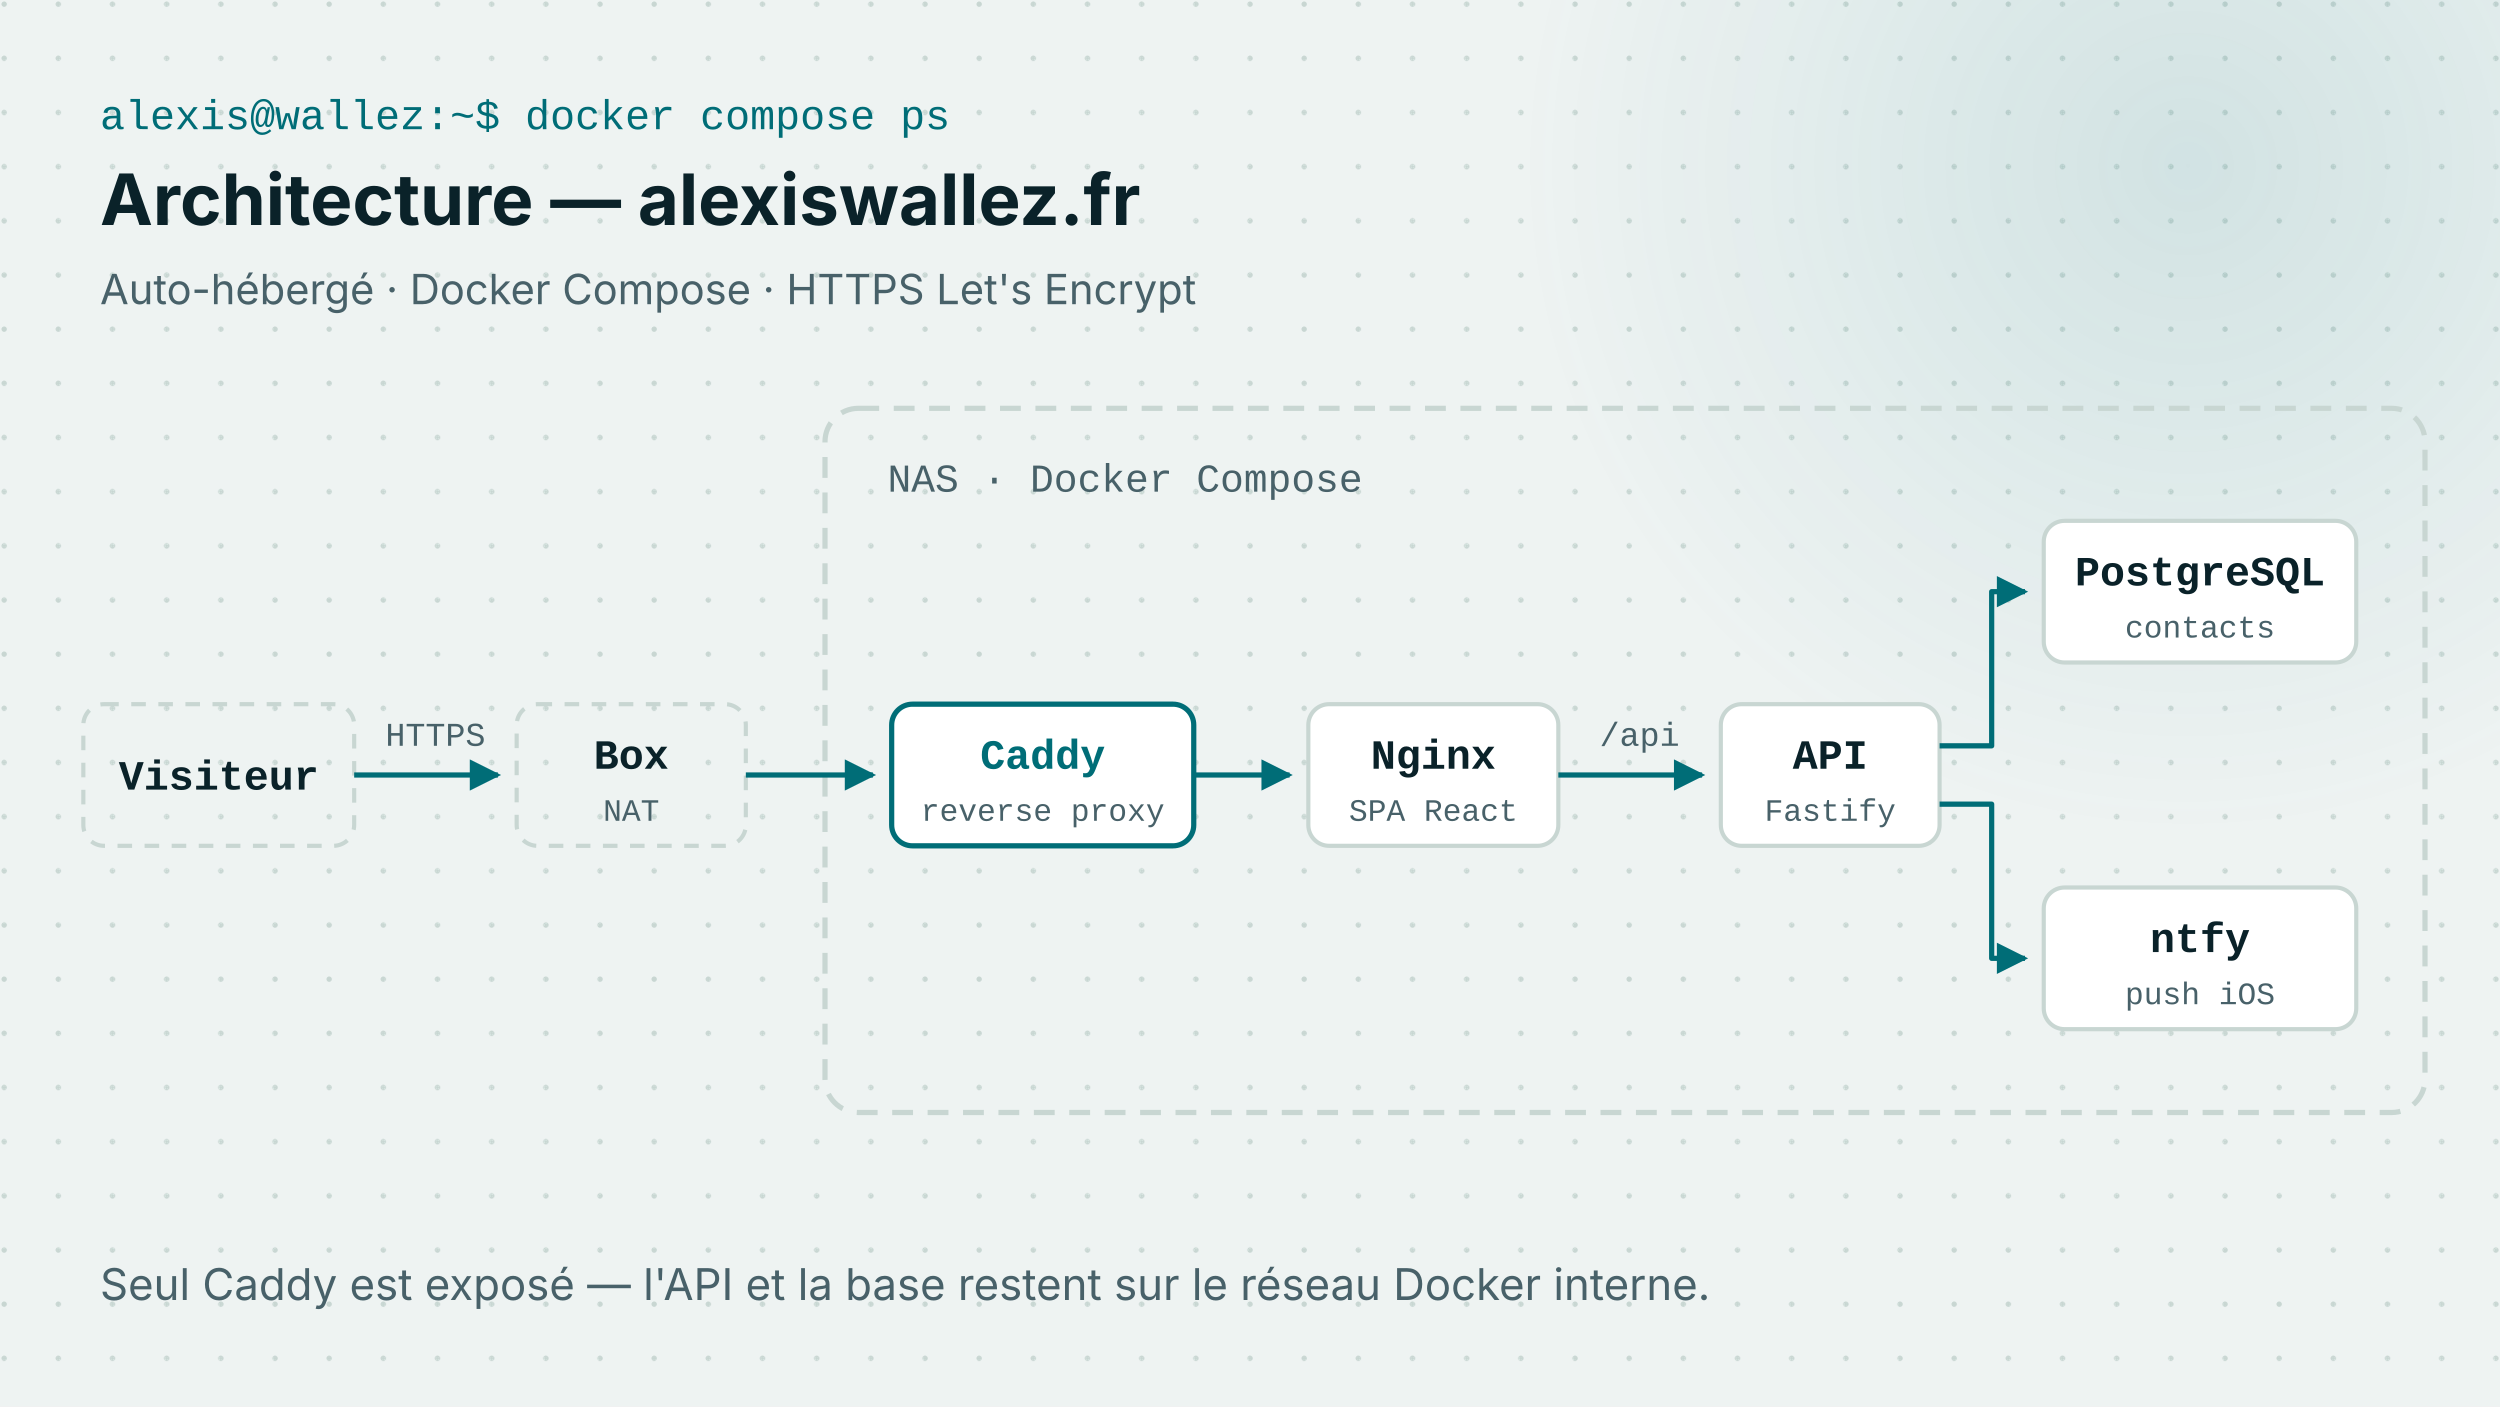
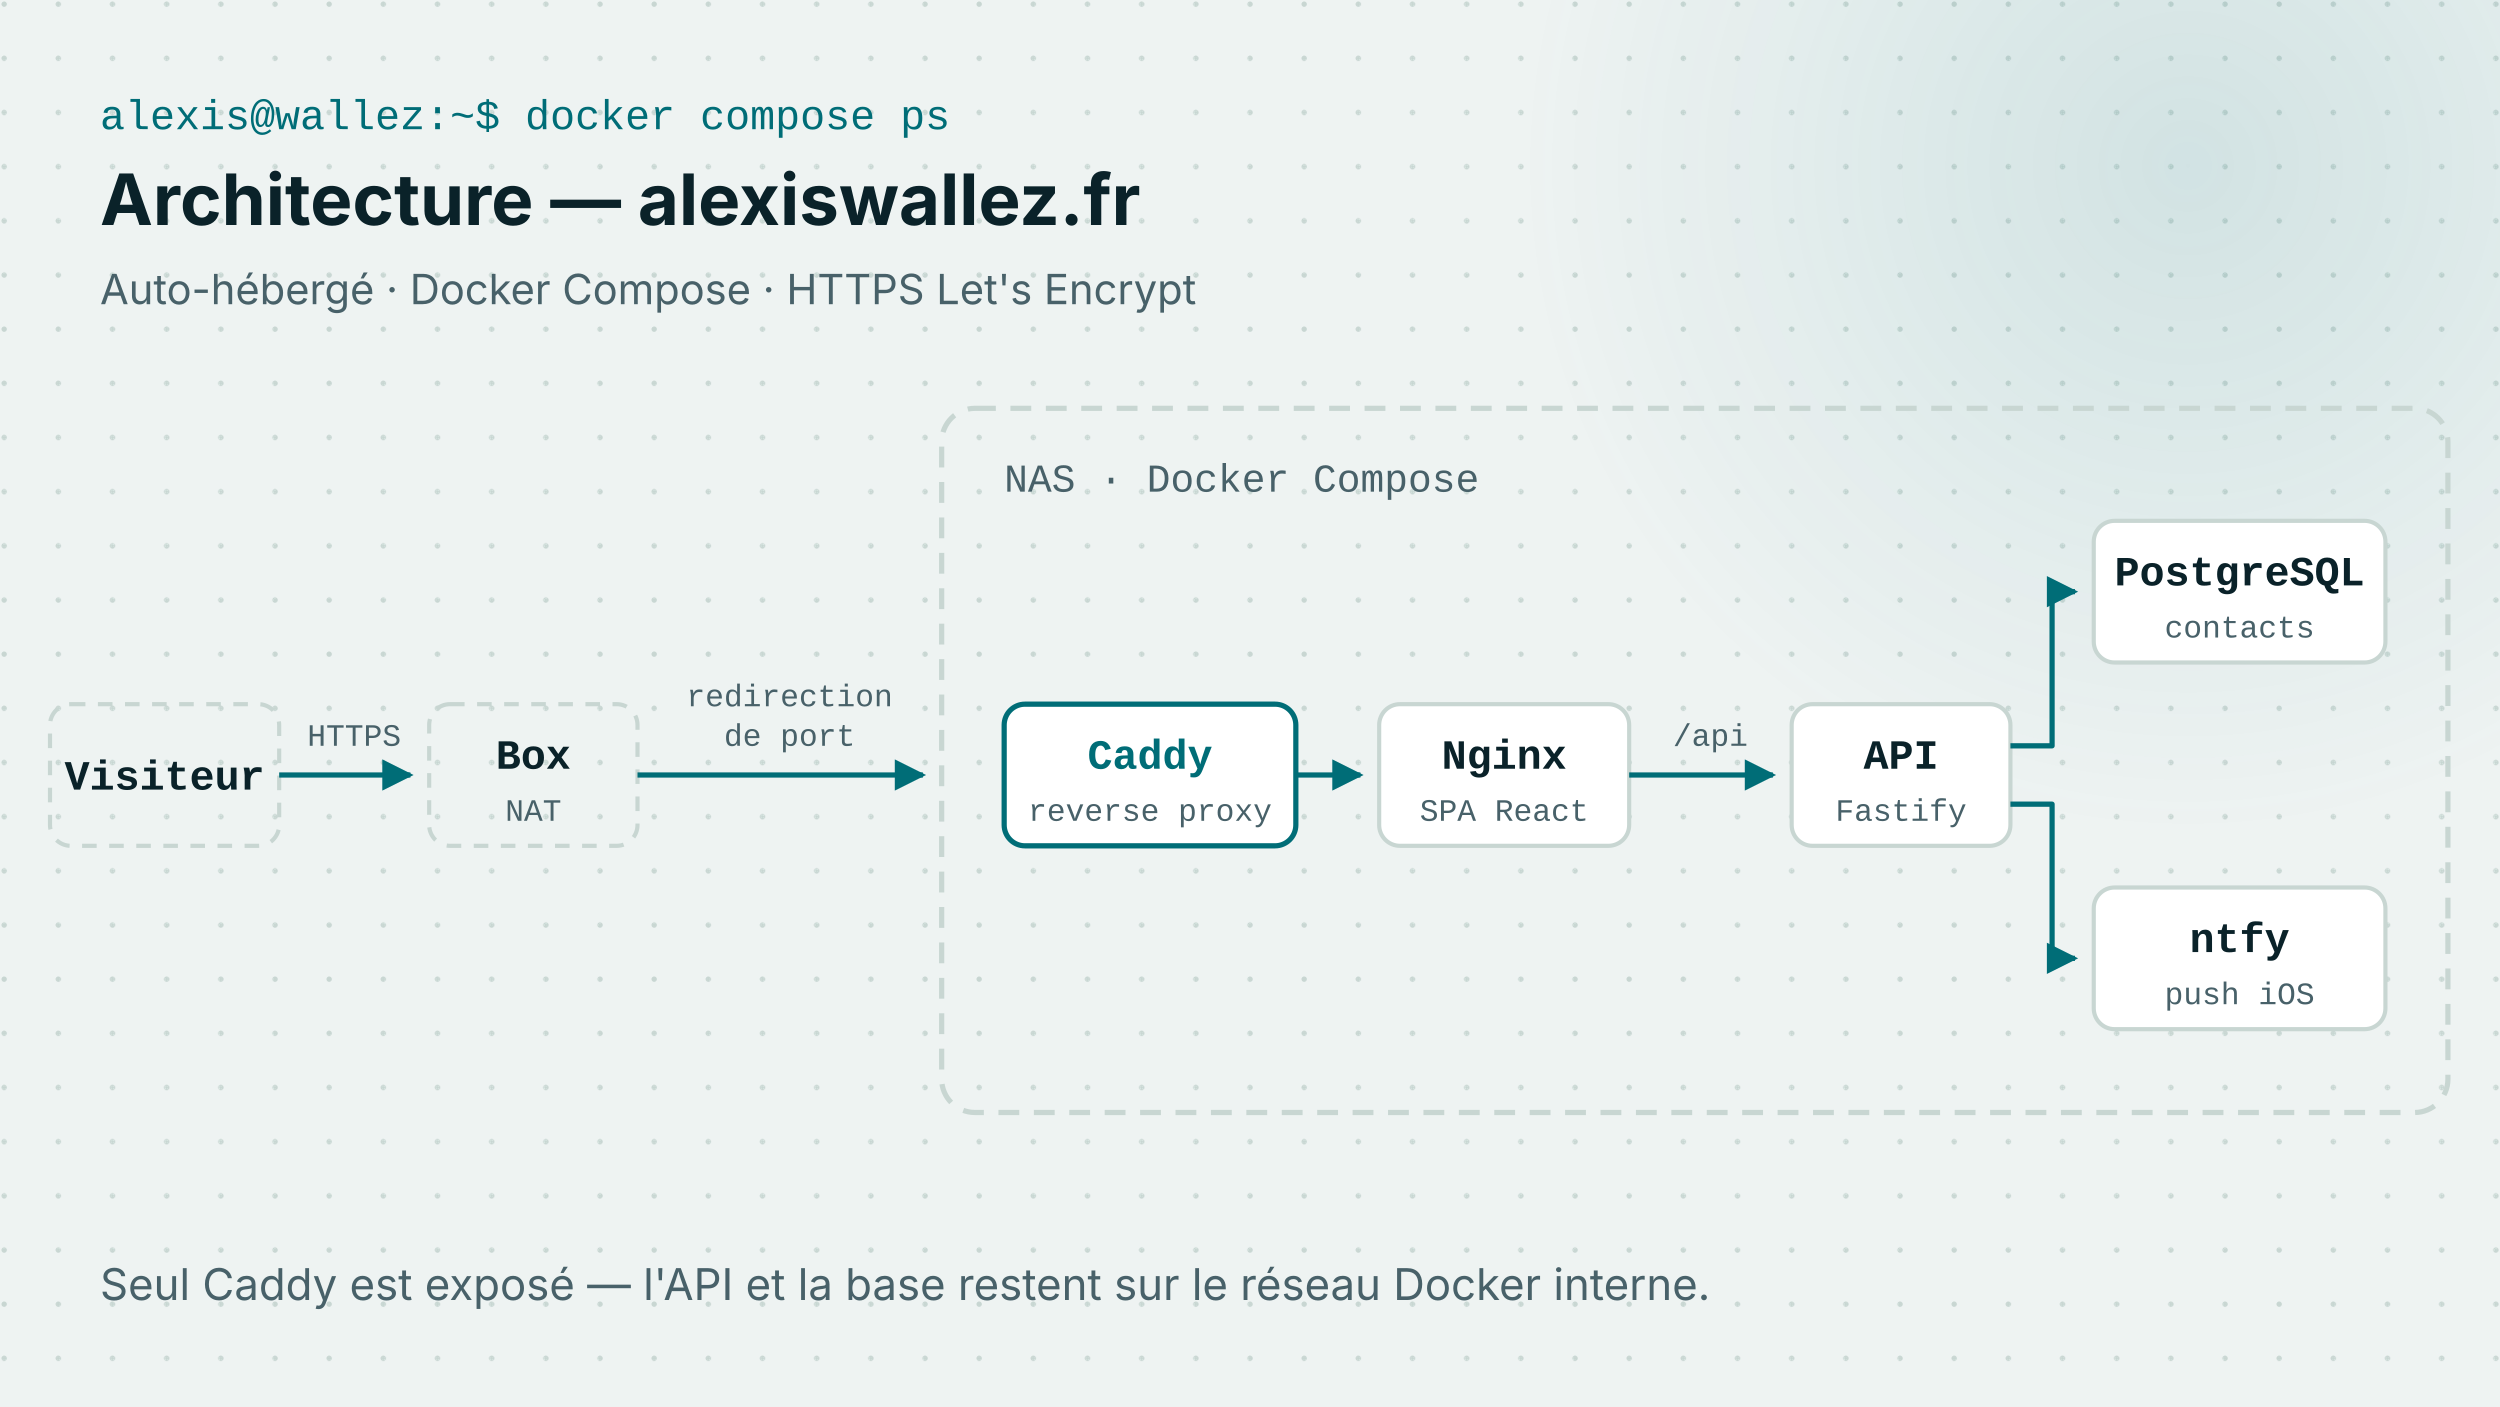
<svg xmlns="http://www.w3.org/2000/svg" width="1200" height="675" viewBox="0 0 1200 675">
  <defs>
    <pattern id="dots" width="26" height="26" patternUnits="userSpaceOnUse">
      <circle cx="2" cy="2" r="1.3" fill="#c8d6d2" />
    </pattern>
    <radialGradient id="glow">
      <stop offset="0" stop-color="#006d77" stop-opacity="0.12" />
      <stop offset="1" stop-color="#006d77" stop-opacity="0" />
    </radialGradient>
    <marker id="ah-a" viewBox="0 0 10 10" refX="9" refY="5" markerWidth="6" markerHeight="6" orient="auto-start-reverse">
      <path d="M0 0 L10 5 L0 10 z" fill="#006d77" />
    </marker>
    <marker id="ah-m" viewBox="0 0 10 10" refX="9" refY="5" markerWidth="6" markerHeight="6" orient="auto-start-reverse">
      <path d="M0 0 L10 5 L0 10 z" fill="#486169" />
    </marker>
  </defs>
  <rect width="1200" height="675" fill="#eef3f2" />
  <rect width="1200" height="675" fill="url(#dots)" />
  <circle cx="1050" cy="80" r="320" fill="url(#glow)" />
  <text x="48" y="62" font-size="20" fill="#006d77" font-weight="normal" font-family="'JetBrains Mono', Consolas, 'Courier New', monospace">alexis@wallez:~$ docker compose ps</text>
  <text x="48" y="108" font-size="34" fill="#0a2229" font-weight="bold" font-family="'Inter', Arial, Helvetica, sans-serif">Architecture — alexiswallez.fr</text>
  <text x="48" y="146" font-size="20" fill="#486169" font-weight="normal" font-family="'Inter', Arial, Helvetica, sans-serif">Auto-hébergé · Docker Compose · HTTPS Let's Encrypt</text>
-   <rect x="396" y="196" width="768" height="338" rx="16" fill="none" stroke="#c8d6d2" stroke-width="2.5" stroke-dasharray="10 7" />
-   <text x="426" y="236" font-size="19" fill="#486169" font-weight="normal" font-family="'JetBrains Mono', Consolas, 'Courier New', monospace">NAS · Docker Compose</text>
-   <rect x="40" y="338" width="130" height="68" rx="10" fill="none" stroke="#c8d6d2" stroke-width="2" stroke-dasharray="7 6" />
-   <text x="105" y="379" font-size="20" fill="#0a2229" font-weight="bold" font-family="'JetBrains Mono', Consolas, 'Courier New', monospace" text-anchor="middle">Visiteur</text>
-   <rect x="248" y="338" width="110" height="68" rx="10" fill="none" stroke="#c8d6d2" stroke-width="2" stroke-dasharray="7 6" />
-   <text x="303" y="369" font-size="20" fill="#0a2229" font-weight="bold" font-family="'JetBrains Mono', Consolas, 'Courier New', monospace" text-anchor="middle">Box</text>
-   <text x="303" y="394" font-size="15" fill="#486169" font-weight="normal" font-family="'JetBrains Mono', Consolas, 'Courier New', monospace" text-anchor="middle">NAT</text>
-   <rect x="428" y="338" width="145" height="68" rx="10" fill="#ffffff" stroke="#006d77" stroke-width="2.5" />
-   <text x="500.5" y="369" font-size="20" fill="#006d77" font-weight="bold" font-family="'JetBrains Mono', Consolas, 'Courier New', monospace" text-anchor="middle">Caddy</text>
-   <text x="500.5" y="394" font-size="15" fill="#486169" font-weight="normal" font-family="'JetBrains Mono', Consolas, 'Courier New', monospace" text-anchor="middle">reverse proxy</text>
-   <rect x="628" y="338" width="120" height="68" rx="10" fill="#ffffff" stroke="#c8d6d2" stroke-width="2" />
-   <text x="688" y="369" font-size="20" fill="#0a2229" font-weight="bold" font-family="'JetBrains Mono', Consolas, 'Courier New', monospace" text-anchor="middle">Nginx</text>
-   <text x="688" y="394" font-size="15" fill="#486169" font-weight="normal" font-family="'JetBrains Mono', Consolas, 'Courier New', monospace" text-anchor="middle">SPA React</text>
-   <rect x="826" y="338" width="105" height="68" rx="10" fill="#ffffff" stroke="#c8d6d2" stroke-width="2" />
-   <text x="878.5" y="369" font-size="20" fill="#0a2229" font-weight="bold" font-family="'JetBrains Mono', Consolas, 'Courier New', monospace" text-anchor="middle">API</text>
-   <text x="878.5" y="394" font-size="15" fill="#486169" font-weight="normal" font-family="'JetBrains Mono', Consolas, 'Courier New', monospace" text-anchor="middle">Fastify</text>
-   <rect x="981" y="250" width="150" height="68" rx="10" fill="#ffffff" stroke="#c8d6d2" stroke-width="2" />
-   <text x="1056" y="281" font-size="20" fill="#0a2229" font-weight="bold" font-family="'JetBrains Mono', Consolas, 'Courier New', monospace" text-anchor="middle">PostgreSQL</text>
-   <text x="1056" y="306" font-size="15" fill="#486169" font-weight="normal" font-family="'JetBrains Mono', Consolas, 'Courier New', monospace" text-anchor="middle">contacts</text>
-   <rect x="981" y="426" width="150" height="68" rx="10" fill="#ffffff" stroke="#c8d6d2" stroke-width="2" />
-   <text x="1056" y="457" font-size="20" fill="#0a2229" font-weight="bold" font-family="'JetBrains Mono', Consolas, 'Courier New', monospace" text-anchor="middle">ntfy</text>
-   <text x="1056" y="482" font-size="15" fill="#486169" font-weight="normal" font-family="'JetBrains Mono', Consolas, 'Courier New', monospace" text-anchor="middle">push iOS</text>
-   <path d="M170 372 H239" stroke="#006d77" stroke-width="2.5" fill="none" marker-end="url(#ah-a)" />
-   <rect x="179" y="342" width="60" height="22" fill="#eef3f2" />
-   <text x="209" y="358" font-size="16" fill="#486169" font-weight="normal" font-family="'JetBrains Mono', Consolas, 'Courier New', monospace" text-anchor="middle">HTTPS</text>
-   <path d="M358 372 H419" stroke="#006d77" stroke-width="2.5" fill="none" marker-end="url(#ah-a)" />
-   <path d="M573 372 H619" stroke="#006d77" stroke-width="2.5" fill="none" marker-end="url(#ah-a)" />
-   <path d="M748 372 H817" stroke="#006d77" stroke-width="2.5" fill="none" marker-end="url(#ah-a)" />
-   <rect x="761.8" y="342" width="50.4" height="22" fill="#eef3f2" />
-   <text x="787" y="358" font-size="16" fill="#486169" font-weight="normal" font-family="'JetBrains Mono', Consolas, 'Courier New', monospace" text-anchor="middle">/api</text>
-   <path d="M931 358 H956 V284 H972" stroke="#006d77" stroke-width="2.5" fill="none" stroke-linejoin="round" marker-end="url(#ah-a)" />
-   <path d="M931 386 H956 V460 H972" stroke="#006d77" stroke-width="2.5" fill="none" stroke-linejoin="round" marker-end="url(#ah-a)" />
+   <rect x="452" y="196" width="723" height="338" rx="16" fill="none" stroke="#c8d6d2" stroke-width="2.5" stroke-dasharray="10 7" />
+   <text x="482" y="236" font-size="19" fill="#486169" font-weight="normal" font-family="'JetBrains Mono', Consolas, 'Courier New', monospace">NAS · Docker Compose</text>
+   <rect x="24" y="338" width="110" height="68" rx="10" fill="none" stroke="#c8d6d2" stroke-width="2" stroke-dasharray="7 6" />
+   <text x="79" y="379" font-size="20" fill="#0a2229" font-weight="bold" font-family="'JetBrains Mono', Consolas, 'Courier New', monospace" text-anchor="middle">Visiteur</text>
+   <rect x="206" y="338" width="100" height="68" rx="10" fill="none" stroke="#c8d6d2" stroke-width="2" stroke-dasharray="7 6" />
+   <text x="256" y="369" font-size="20" fill="#0a2229" font-weight="bold" font-family="'JetBrains Mono', Consolas, 'Courier New', monospace" text-anchor="middle">Box</text>
+   <text x="256" y="394" font-size="15" fill="#486169" font-weight="normal" font-family="'JetBrains Mono', Consolas, 'Courier New', monospace" text-anchor="middle">NAT</text>
+   <rect x="482" y="338" width="140" height="68" rx="10" fill="#ffffff" stroke="#006d77" stroke-width="2.5" />
+   <text x="552" y="369" font-size="20" fill="#006d77" font-weight="bold" font-family="'JetBrains Mono', Consolas, 'Courier New', monospace" text-anchor="middle">Caddy</text>
+   <text x="552" y="394" font-size="15" fill="#486169" font-weight="normal" font-family="'JetBrains Mono', Consolas, 'Courier New', monospace" text-anchor="middle">reverse proxy</text>
+   <rect x="662" y="338" width="120" height="68" rx="10" fill="#ffffff" stroke="#c8d6d2" stroke-width="2" />
+   <text x="722" y="369" font-size="20" fill="#0a2229" font-weight="bold" font-family="'JetBrains Mono', Consolas, 'Courier New', monospace" text-anchor="middle">Nginx</text>
+   <text x="722" y="394" font-size="15" fill="#486169" font-weight="normal" font-family="'JetBrains Mono', Consolas, 'Courier New', monospace" text-anchor="middle">SPA React</text>
+   <rect x="860" y="338" width="105" height="68" rx="10" fill="#ffffff" stroke="#c8d6d2" stroke-width="2" />
+   <text x="912.5" y="369" font-size="20" fill="#0a2229" font-weight="bold" font-family="'JetBrains Mono', Consolas, 'Courier New', monospace" text-anchor="middle">API</text>
+   <text x="912.5" y="394" font-size="15" fill="#486169" font-weight="normal" font-family="'JetBrains Mono', Consolas, 'Courier New', monospace" text-anchor="middle">Fastify</text>
+   <rect x="1005" y="250" width="140" height="68" rx="10" fill="#ffffff" stroke="#c8d6d2" stroke-width="2" />
+   <text x="1075" y="281" font-size="20" fill="#0a2229" font-weight="bold" font-family="'JetBrains Mono', Consolas, 'Courier New', monospace" text-anchor="middle">PostgreSQL</text>
+   <text x="1075" y="306" font-size="15" fill="#486169" font-weight="normal" font-family="'JetBrains Mono', Consolas, 'Courier New', monospace" text-anchor="middle">contacts</text>
+   <rect x="1005" y="426" width="140" height="68" rx="10" fill="#ffffff" stroke="#c8d6d2" stroke-width="2" />
+   <text x="1075" y="457" font-size="20" fill="#0a2229" font-weight="bold" font-family="'JetBrains Mono', Consolas, 'Courier New', monospace" text-anchor="middle">ntfy</text>
+   <text x="1075" y="482" font-size="15" fill="#486169" font-weight="normal" font-family="'JetBrains Mono', Consolas, 'Courier New', monospace" text-anchor="middle">push iOS</text>
+   <path d="M134 372 H197" stroke="#006d77" stroke-width="2.5" fill="none" marker-end="url(#ah-a)" />
+   <rect x="141.5" y="343" width="57" height="21" fill="#eef3f2" />
+   <text x="170" y="358" font-size="15" fill="#486169" font-weight="normal" font-family="'JetBrains Mono', Consolas, 'Courier New', monospace" text-anchor="middle">HTTPS</text>
+   <path d="M306 372 H443" stroke="#006d77" stroke-width="2.5" fill="none" marker-end="url(#ah-a)" />
+   <rect x="323.5" y="324" width="111" height="40" fill="#eef3f2" />
+   <text x="379" y="339" font-size="15" fill="#486169" font-weight="normal" font-family="'JetBrains Mono', Consolas, 'Courier New', monospace" text-anchor="middle">redirection</text>
+   <text x="379" y="358" font-size="15" fill="#486169" font-weight="normal" font-family="'JetBrains Mono', Consolas, 'Courier New', monospace" text-anchor="middle">de port</text>
+   <path d="M622 372 H653" stroke="#006d77" stroke-width="2.5" fill="none" marker-end="url(#ah-a)" />
+   <path d="M782 372 H851" stroke="#006d77" stroke-width="2.5" fill="none" marker-end="url(#ah-a)" />
+   <rect x="797" y="343" width="48" height="21" fill="#eef3f2" />
+   <text x="821" y="358" font-size="15" fill="#486169" font-weight="normal" font-family="'JetBrains Mono', Consolas, 'Courier New', monospace" text-anchor="middle">/api</text>
+   <path d="M965 358 H985 V284 H996" stroke="#006d77" stroke-width="2.5" fill="none" stroke-linejoin="round" marker-end="url(#ah-a)" />
+   <path d="M965 386 H985 V460 H996" stroke="#006d77" stroke-width="2.5" fill="none" stroke-linejoin="round" marker-end="url(#ah-a)" />
  <text x="48" y="624" font-size="21" fill="#486169" font-weight="normal" font-family="'Inter', Arial, Helvetica, sans-serif">Seul Caddy est exposé — l'API et la base restent sur le réseau Docker interne.</text>
</svg>
